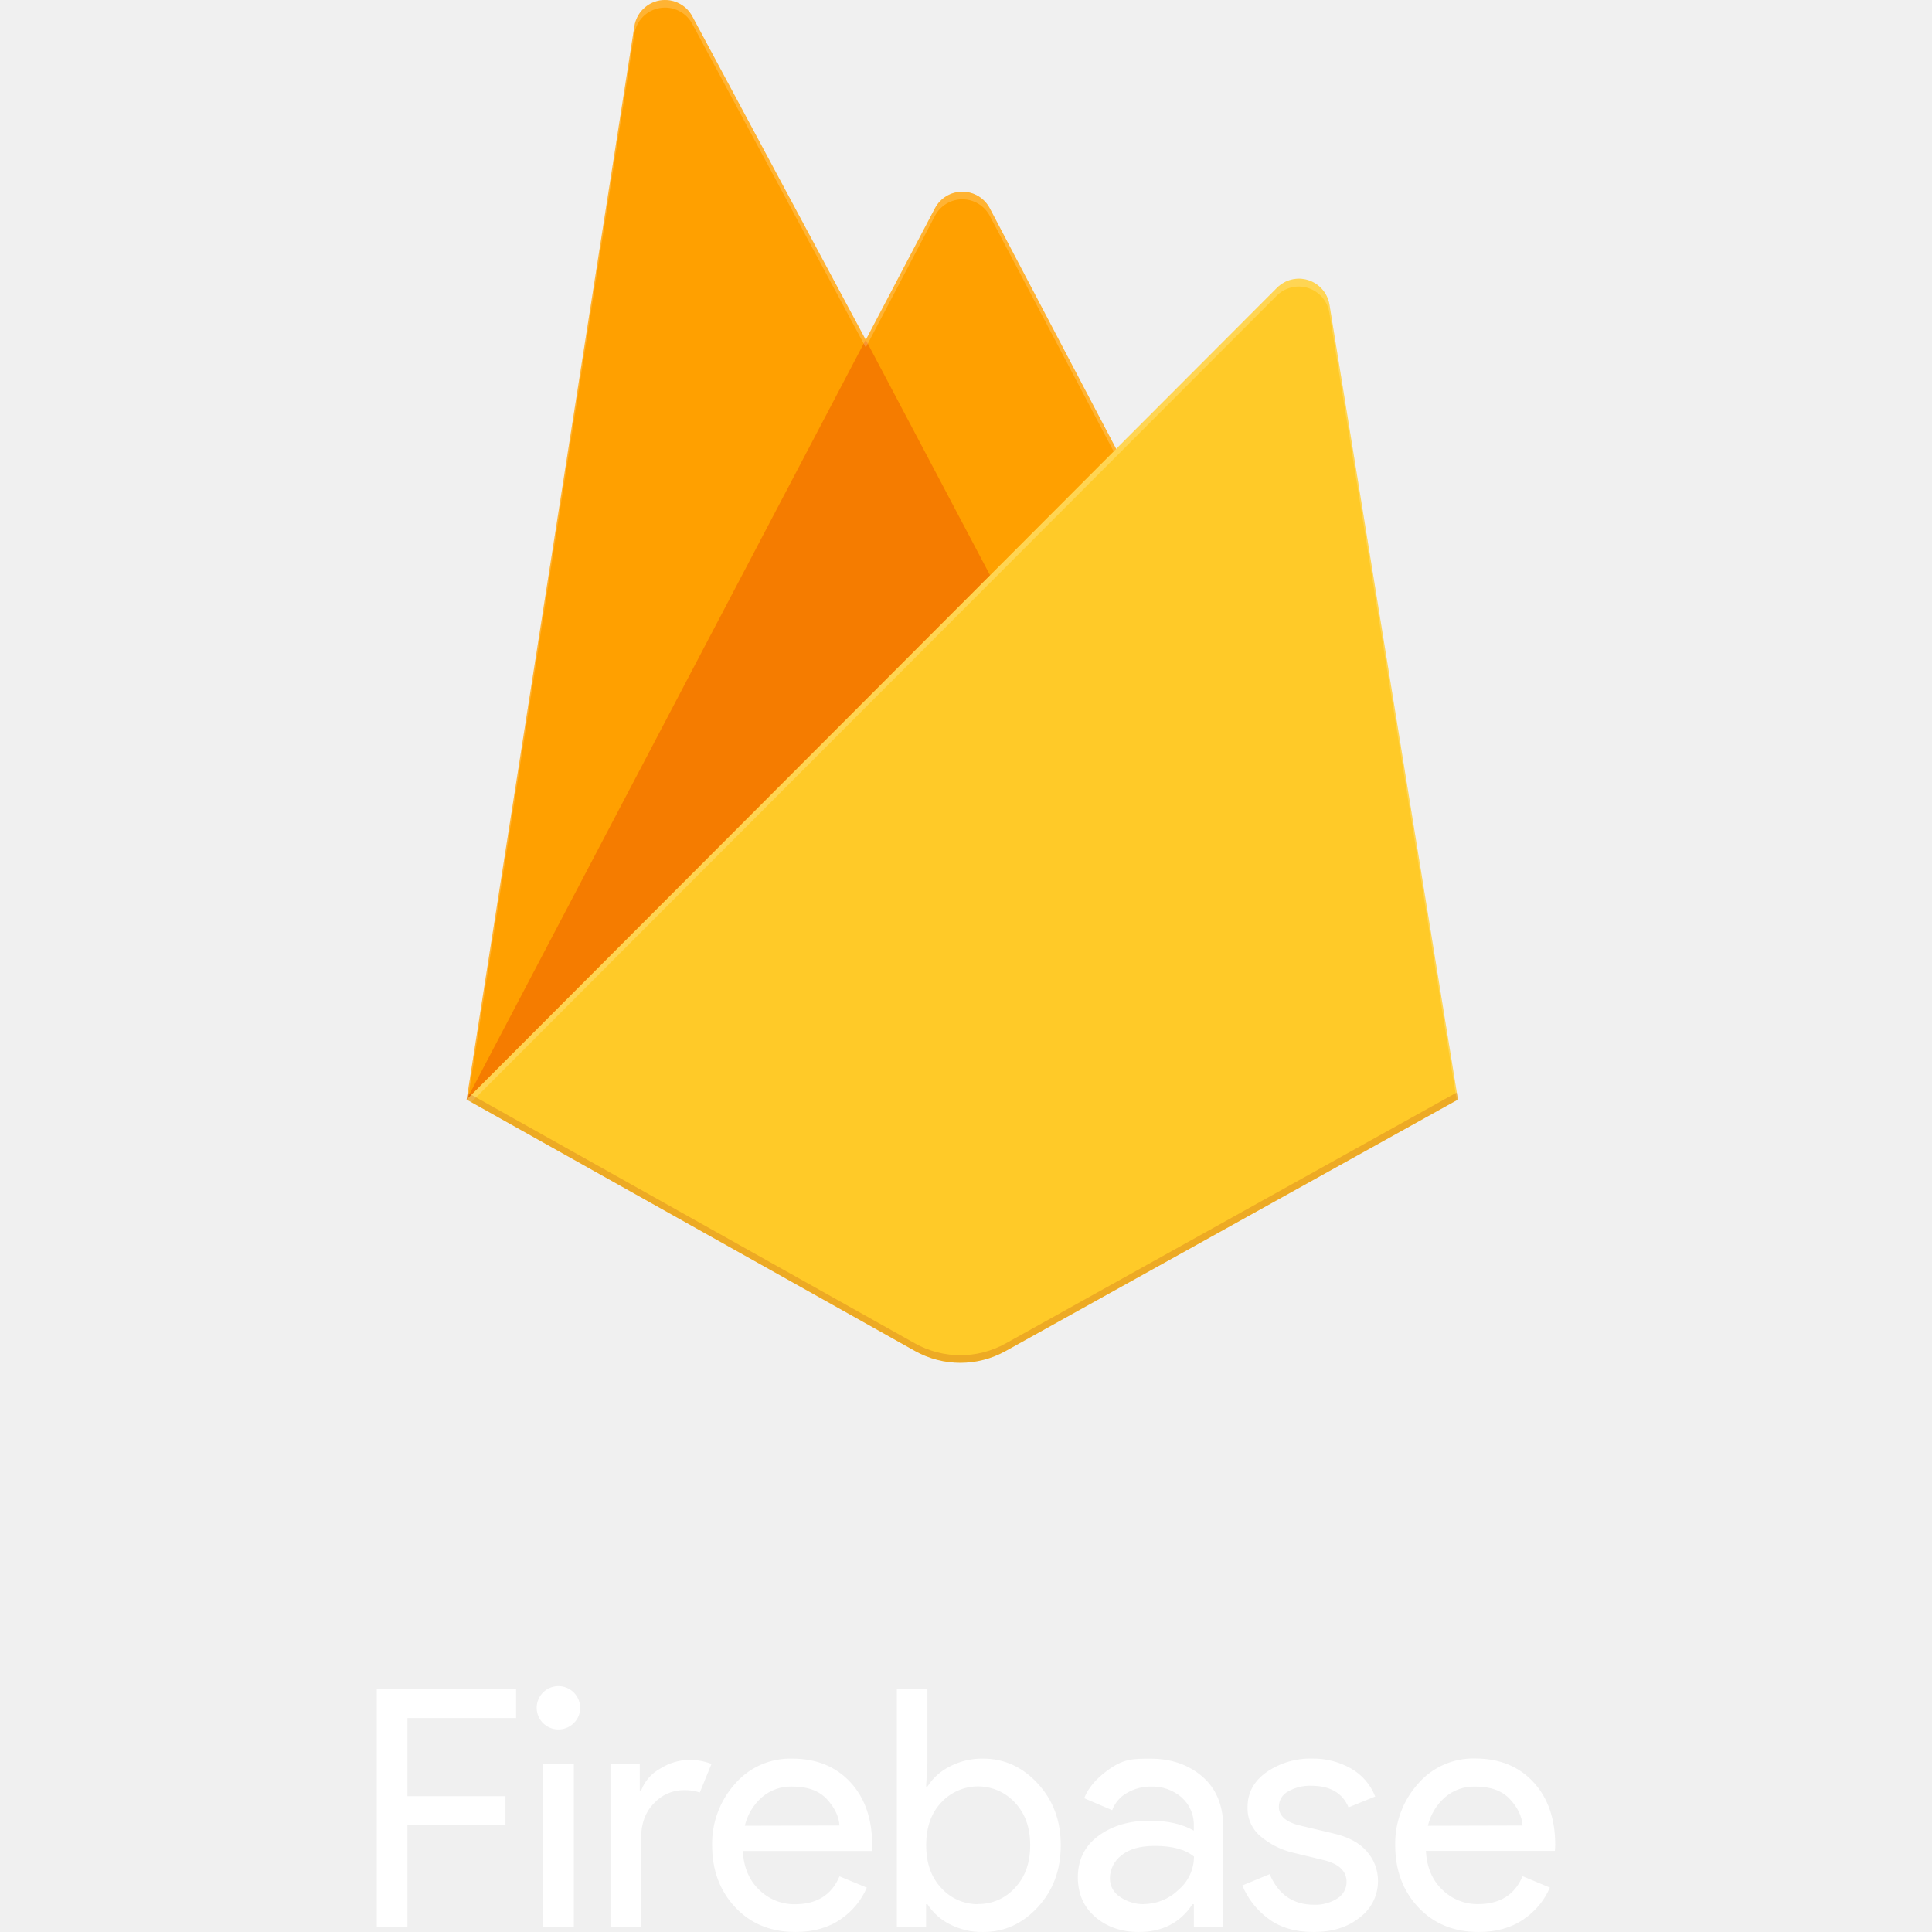
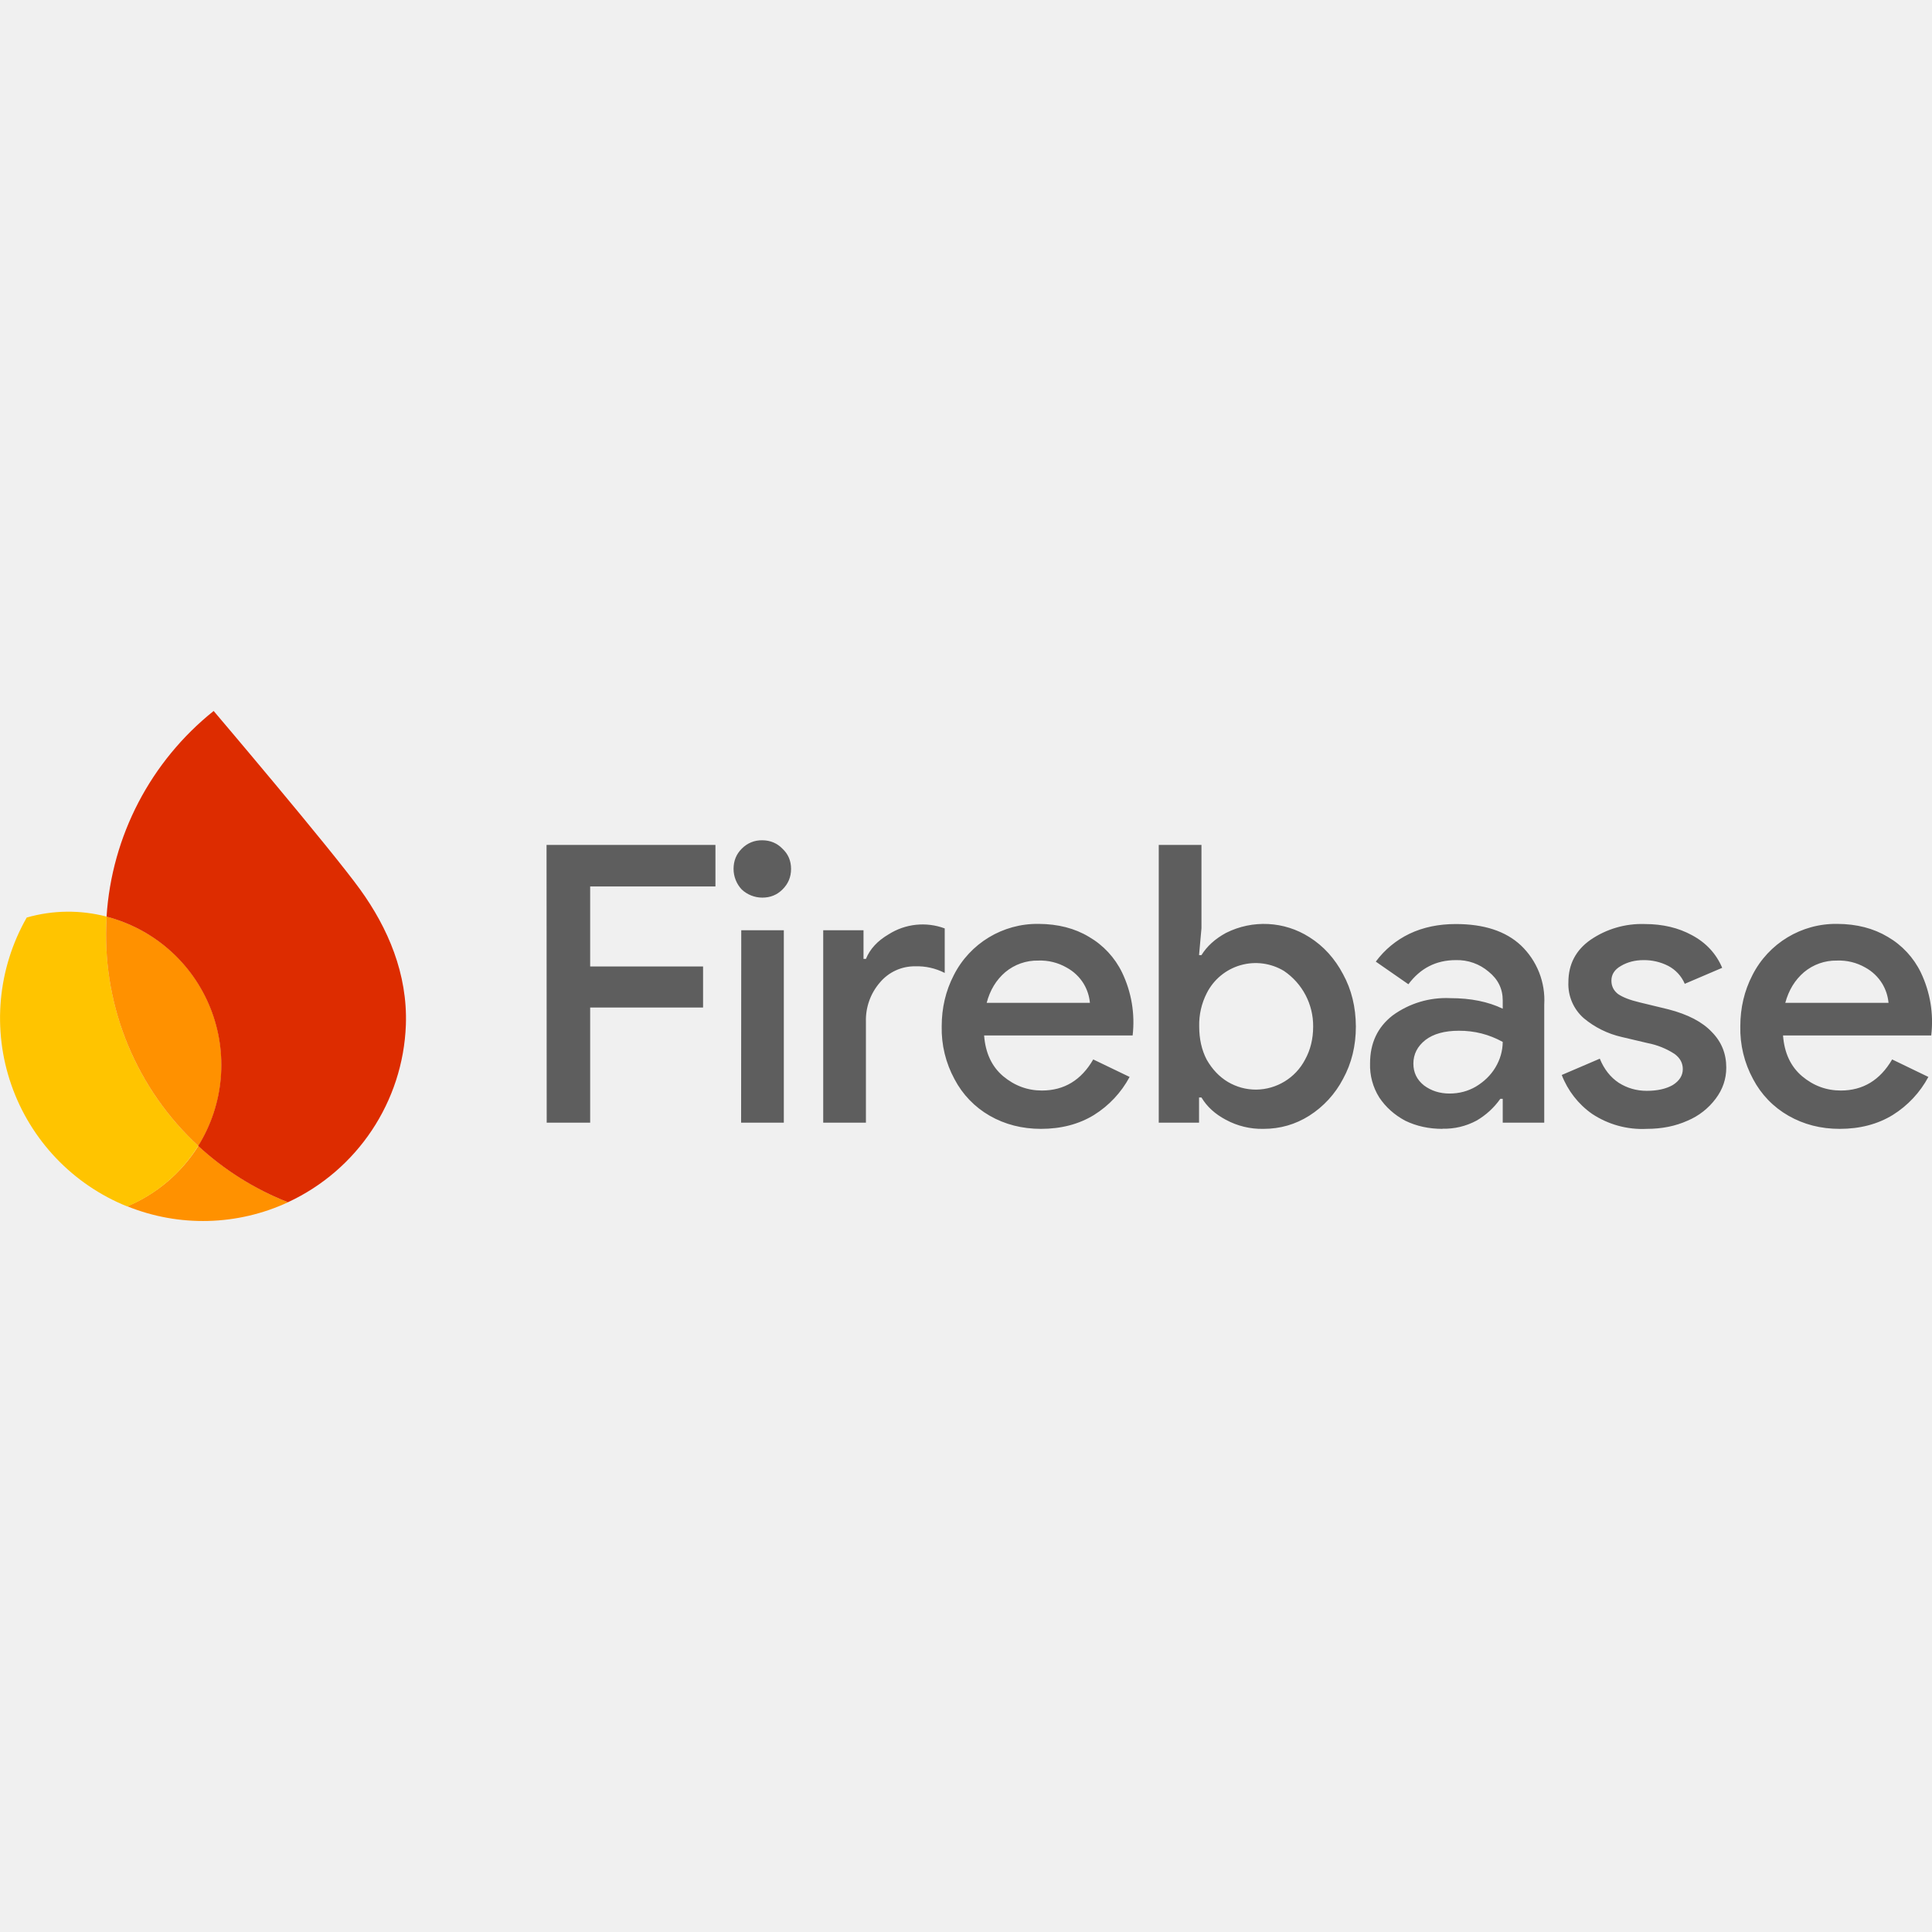
<svg xmlns="http://www.w3.org/2000/svg" viewBox="0 0 128 128">
-   <path fill="#fff" d="M26.994 127.655h-2.032v-15.766h9.231v1.937h-7.199v5.176h6.495v1.892h-6.495zm11.022-13.497a1.44 1.44 0 0 1-1.818.182 1.43 1.43 0 0 1-.533-1.742 1.44 1.44 0 0 1 2.77.547 1.37 1.37 0 0 1-.42 1.013zm0 13.497h-2.033v-10.79h2.033zm4.46 0h-2.03v-10.79h1.942v1.762h.088a2.77 2.77 0 0 1 1.27-1.454 3.64 3.64 0 0 1 1.867-.573 3.9 3.9 0 0 1 1.524.266l-.773 1.892a3.1 3.1 0 0 0-1.082-.155 2.66 2.66 0 0 0-1.957.872q-.85.87-.85 2.28zm10.226.344q-2.452 0-3.986-1.63-1.535-1.628-1.536-4.118a5.93 5.93 0 0 1 1.494-4.042 4.84 4.84 0 0 1 3.81-1.696q2.407 0 3.855 1.563 1.448 1.565 1.446 4.184l-.022.375h-8.55q.087 1.629 1.094 2.58a3.32 3.32 0 0 0 2.352.947q2.186 0 2.96-1.85l1.81.749a4.84 4.84 0 0 1-1.744 2.102q-1.216.836-2.983.836m2.916-7.053q-.066-.925-.85-1.762-.785-.835-2.33-.819a2.92 2.92 0 0 0-1.955.706 3.6 3.6 0 0 0-1.137 1.892zm9.52 7.053a4.6 4.6 0 0 1-2.22-.516 3.75 3.75 0 0 1-1.474-1.325h-.088v1.497h-1.938v-15.766h2.026v4.976l-.088 1.497h.088a3.75 3.75 0 0 1 1.468-1.321 4.6 4.6 0 0 1 2.22-.528q2.097 0 3.623 1.651t1.523 4.096q0 2.445-1.523 4.096-1.524 1.652-3.617 1.643m-.331-1.85a3.24 3.24 0 0 0 2.43-1.068q1.016-1.068 1.016-2.83 0-1.76-1.017-2.83a3.32 3.32 0 0 0-2.432-1.067 3.32 3.32 0 0 0-2.437 1.057q-1.006 1.057-1.005 2.84.002 1.785 1.005 2.84a3.24 3.24 0 0 0 2.44 1.067zM75.452 128q-1.725 0-2.882-.99-1.155-.993-1.16-2.62 0-1.762 1.37-2.764 1.37-1 3.38-1 1.788 0 2.933.66v-.308a2.4 2.4 0 0 0-.818-1.905 2.94 2.94 0 0 0-2.005-.707 3.1 3.1 0 0 0-1.602.419 2.16 2.16 0 0 0-.983 1.145l-1.855-.793q.376-.968 1.48-1.794c1.104-.826 1.709-.826 2.916-.826q2.071 0 3.452 1.204t1.37 3.413v6.522h-1.952v-1.497h-.088q-1.215 1.84-3.556 1.84zm.331-1.85a3.31 3.31 0 0 0 2.286-.935 2.9 2.9 0 0 0 1.036-2.212q-.862-.706-2.589-.706-1.48 0-2.23.638a1.91 1.91 0 0 0-.751 1.497c-.01.511.253.989.69 1.256a2.74 2.74 0 0 0 1.558.471zM87.025 128q-1.812 0-2.992-.88a5.2 5.2 0 0 1-1.726-2.203l1.812-.748q.862 2.025 2.934 2.026a2.7 2.7 0 0 0 1.553-.418 1.28 1.28 0 0 0 .607-1.1q0-1.057-1.48-1.432l-2.187-.528a5.2 5.2 0 0 1-1.965-1.001 2.4 2.4 0 0 1-.927-1.992q0-1.432 1.27-2.323a5.1 5.1 0 0 1 3.015-.89 5.04 5.04 0 0 1 2.56.651 3.67 3.67 0 0 1 1.612 1.862l-1.767.719q-.597-1.431-2.474-1.432a2.9 2.9 0 0 0-1.524.375 1.14 1.14 0 0 0-.618 1.014q0 .925 1.436 1.255l2.143.508q1.524.344 2.254 1.204a2.92 2.92 0 0 1 .735 1.95 3 3 0 0 1-1.208 2.423q-1.185.96-3.063.96m10.933 0q-2.451 0-3.986-1.63-1.534-1.628-1.536-4.118a5.93 5.93 0 0 1 1.491-4.05 4.84 4.84 0 0 1 3.81-1.697q2.407 0 3.855 1.564 1.448 1.563 1.446 4.184l-.022.375h-8.547q.089 1.629 1.094 2.58a3.32 3.32 0 0 0 2.352.946q2.186 0 2.96-1.85l1.81.754a4.84 4.84 0 0 1-1.745 2.102q-1.215.84-2.982.84m2.916-7.053q-.065-.925-.85-1.762-.785-.835-2.33-.819a2.92 2.92 0 0 0-1.955.706 3.6 3.6 0 0 0-1.137 1.892z" />
-   <path fill="#ffa000" d="M30.916 72.85 42.029 1.736a2.053 2.053 0 0 1 3.838-.652L57.36 22.521l4.581-8.723a2.053 2.053 0 0 1 3.633 0L96.592 72.85Z" />
-   <path fill="#f57c00" d="M69.31 45.148 57.356 22.51l-26.44 50.34Z" />
-   <path fill="#ffca28" d="m96.592 72.85-8.513-52.674a2.06 2.06 0 0 0-1.399-1.613 2.05 2.05 0 0 0-2.074.504L30.916 72.85l29.708 16.66a6.16 6.16 0 0 0 6.003 0z" />
-   <path fill="#fff" fill-opacity=".2" d="M88.08 20.176a2.06 2.06 0 0 0-1.4-1.612 2.05 2.05 0 0 0-2.074.503L73.949 29.75l-8.38-15.953a2.053 2.053 0 0 0-3.632 0l-4.581 8.722L45.862 1.083A2.05 2.05 0 0 0 43.706.03a2.05 2.05 0 0 0-1.682 1.71L30.916 72.85h-.036l.035.042.293.144L84.59 19.59a2.053 2.053 0 0 1 3.479 1.108L96.51 72.9l.082-.051-8.512-52.675ZM31.012 72.753l11.016-70.51A2.05 2.05 0 0 1 43.71.532a2.05 2.05 0 0 1 2.157 1.054L57.36 23.024l4.582-8.723a2.053 2.053 0 0 1 3.633 0l8.21 15.614z" />
-   <path fill="#a52714" d="M66.627 89.007a6.16 6.16 0 0 1-6.003 0L30.986 72.395l-.072.456 29.709 16.655a6.16 6.16 0 0 0 6.003 0l29.966-16.655-.078-.472-29.888 16.63Z" opacity=".2" />
+   <path fill="#ff9100" d="M8.43 79.92a13.4 13.4 0 0 0 10.66-.27 19 19 0 0 1-5.95-3.73 10.2 10.2 0 0 1-4.71 4" />
+   <path fill="#ffc400" d="M13.14 75.92a19 19 0 0 1-6.07-15.19 10 10 0 0 0-5.3.06 13.45 13.45 0 0 0 6.66 19.14c1.95-.82 3.6-2.23 4.7-4.01" />
+   <path fill="#ff9100" d="M13.14 75.92a10.15 10.15 0 0 0-6.07-15.19l-.03.56a19 19 0 0 0 6.1 14.63" />
+   <path fill="#dd2c00" d="M14.16 47.1a19 19 0 0 0-7.1 13.63 10.15 10.15 0 0 1 6.07 15.19 19 19 0 0 0 5.95 3.73 13.5 13.5 0 0 0 7.81-11.74c.12-3.4-1.19-6.43-3.03-8.98-1.95-2.7-9.7-11.82-9.7-11.82z" />
+   <path fill="#5e5e5e" d="M121.88 74.79q-1.87 0-3.39-.87a6 6 0 0 1-2.34-2.42 7 7 0 0 1-.85-3.5q0-1.84.8-3.39a6.2 6.2 0 0 1 5.63-3.4q1.92.01 3.34.86a5.5 5.5 0 0 1 2.19 2.36 7.6 7.6 0 0 1 .69 4.17h-9.82q.13 1.74 1.26 2.7 1.13.95 2.57.95 2.2 0 3.4-2.06l2.4 1.16a6.7 6.7 0 0 1-2.36 2.52q-1.5.92-3.52.92m3.24-8.35a3 3 0 0 0-.41-1.26 3 3 0 0 0-1.13-1.08 3.5 3.5 0 0 0-1.88-.46 3.3 3.3 0 0 0-2.18.77q-.9.77-1.24 2.03zm-16.02 8.35a6 6 0 0 1-3.63-1 5.6 5.6 0 0 1-2-2.57l2.52-1.08q.43 1.05 1.26 1.6.84.53 1.85.53 1.05 0 1.72-.38.67-.42.67-1.06 0-.6-.54-1a5 5 0 0 0-1.78-.72l-1.74-.41a6 6 0 0 1-2.5-1.24 3 3 0 0 1-1.02-2.39q0-1.77 1.46-2.8a6 6 0 0 1 3.6-1.05q1.78 0 3.13.74 1.4.75 2 2.16l-2.48 1.06a2.4 2.4 0 0 0-1.1-1.19 3.5 3.5 0 0 0-1.63-.38q-.84 0-1.49.38-.64.36-.64.98 0 .54.43.88.47.33 1.44.56l1.9.46q1.94.5 2.88 1.5.96.97.96 2.36 0 1.13-.7 2.06a4.5 4.5 0 0 1-1.87 1.46q-1.2.54-2.7.54m-13.53 0q-1.36 0-2.47-.54-1.08-.58-1.72-1.54a4 4 0 0 1-.61-2.26q0-2.01 1.49-3.17a6 6 0 0 1 3.83-1.15q2.02 0 3.47.7v-.55q0-1.15-.93-1.9a3.2 3.2 0 0 0-2.18-.77q-1.95 0-3.14 1.6l-2.16-1.5a6 6 0 0 1 2.24-1.85q1.35-.64 3.06-.64 2.8 0 4.31 1.41a5 5 0 0 1 1.55 3.93v7.82h-2.75V72.8h-.16a5 5 0 0 1-1.57 1.44 4.5 4.5 0 0 1-2.26.54zm.46-2.34q.96 0 1.75-.46.83-.5 1.29-1.26.48-.8.49-1.7-1.36-.75-2.91-.74-1.41 0-2.21.61-.8.63-.8 1.57 0 .88.7 1.44.72.54 1.7.54zM83.7 74.79a5 5 0 0 1-2.48-.6q-1.08-.57-1.62-1.48h-.16v1.67h-2.67v-18.4h2.83v5.52l-.16 1.78h.16q.54-.88 1.62-1.47a5.6 5.6 0 0 1 5.53.28q1.4.88 2.23 2.45.84 1.53.85 3.47 0 1.92-.85 3.47a6.4 6.4 0 0 1-2.24 2.44q-1.38.87-3.03.87zm-.48-2.6a3.7 3.7 0 0 0 3.24-1.98q.54-.97.54-2.2a4.4 4.4 0 0 0-1.93-3.68 3.63 3.63 0 0 0-5.12 1.47 4.6 4.6 0 0 0-.5 2.2q0 1.26.5 2.21.55.96 1.4 1.47.87.51 1.87.51m-14.25 2.6q-1.88 0-3.4-.87a6 6 0 0 1-2.33-2.42 7 7 0 0 1-.85-3.5q0-1.84.8-3.39a6.2 6.2 0 0 1 5.62-3.4q1.93.01 3.34.86a5.5 5.5 0 0 1 2.19 2.36 7.6 7.6 0 0 1 .7 4.17H65.2q.13 1.74 1.26 2.7 1.14.95 2.57.95 2.21 0 3.4-2.06l2.41 1.16a6.7 6.7 0 0 1-2.36 2.52q-1.5.92-3.52.92zm3.24-8.35a3 3 0 0 0-.41-1.26 3 3 0 0 0-1.14-1.08 3.5 3.5 0 0 0-1.87-.46 3.3 3.3 0 0 0-2.19.77q-.9.77-1.23 2.03zm-17.67-4.81h2.67v1.9h.16q.4-.98 1.49-1.62a4.2 4.2 0 0 1 3.73-.4v2.95a4 4 0 0 0-1.96-.44 3 3 0 0 0-2.34 1.08 3.8 3.8 0 0 0-.92 2.6v6.68h-2.83Zm-4.04-2.16a2 2 0 0 1-1.36-.54 2 2 0 0 1-.54-1.36q0-.8.54-1.34.57-.57 1.37-.56t1.33.56q.57.53.57 1.34 0 .8-.57 1.36-.54.54-1.33.54m-1.4 2.16h2.82v12.75H49.1Zm-12.9-5.65H47.4v2.75h-8.3v5.3h7.48v2.72H39.1v7.63h-2.88z" />
</svg>
